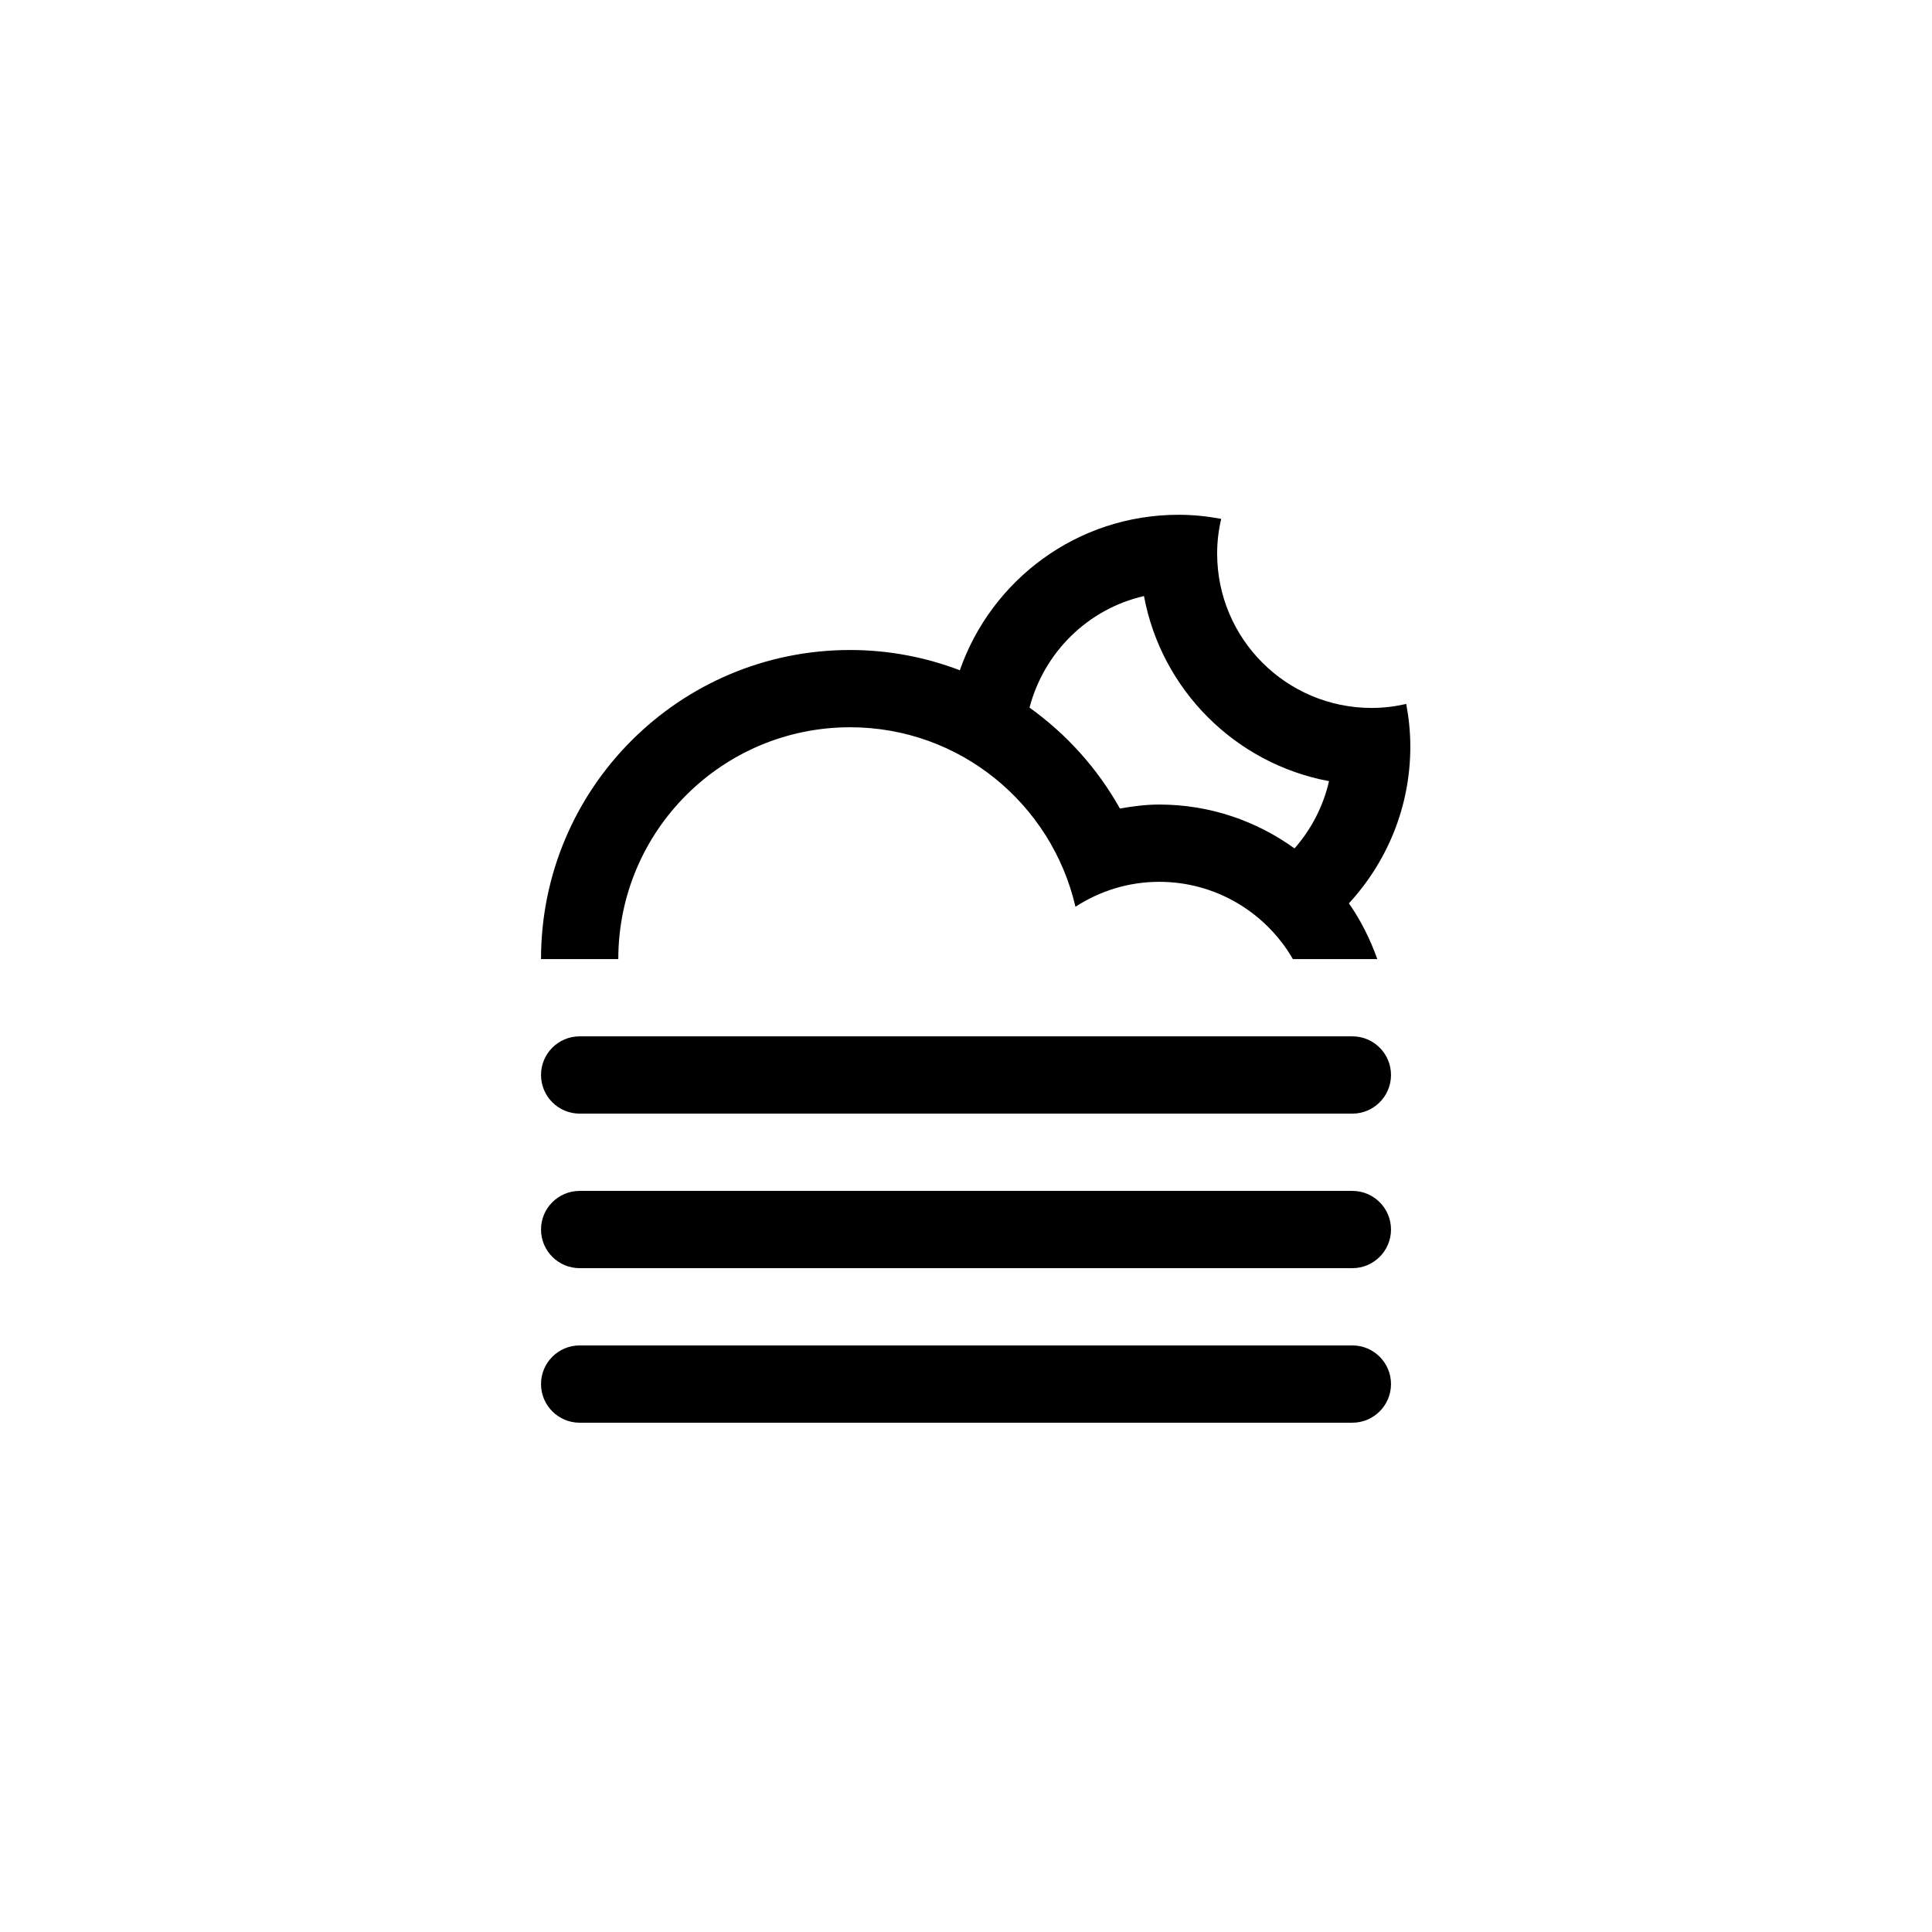
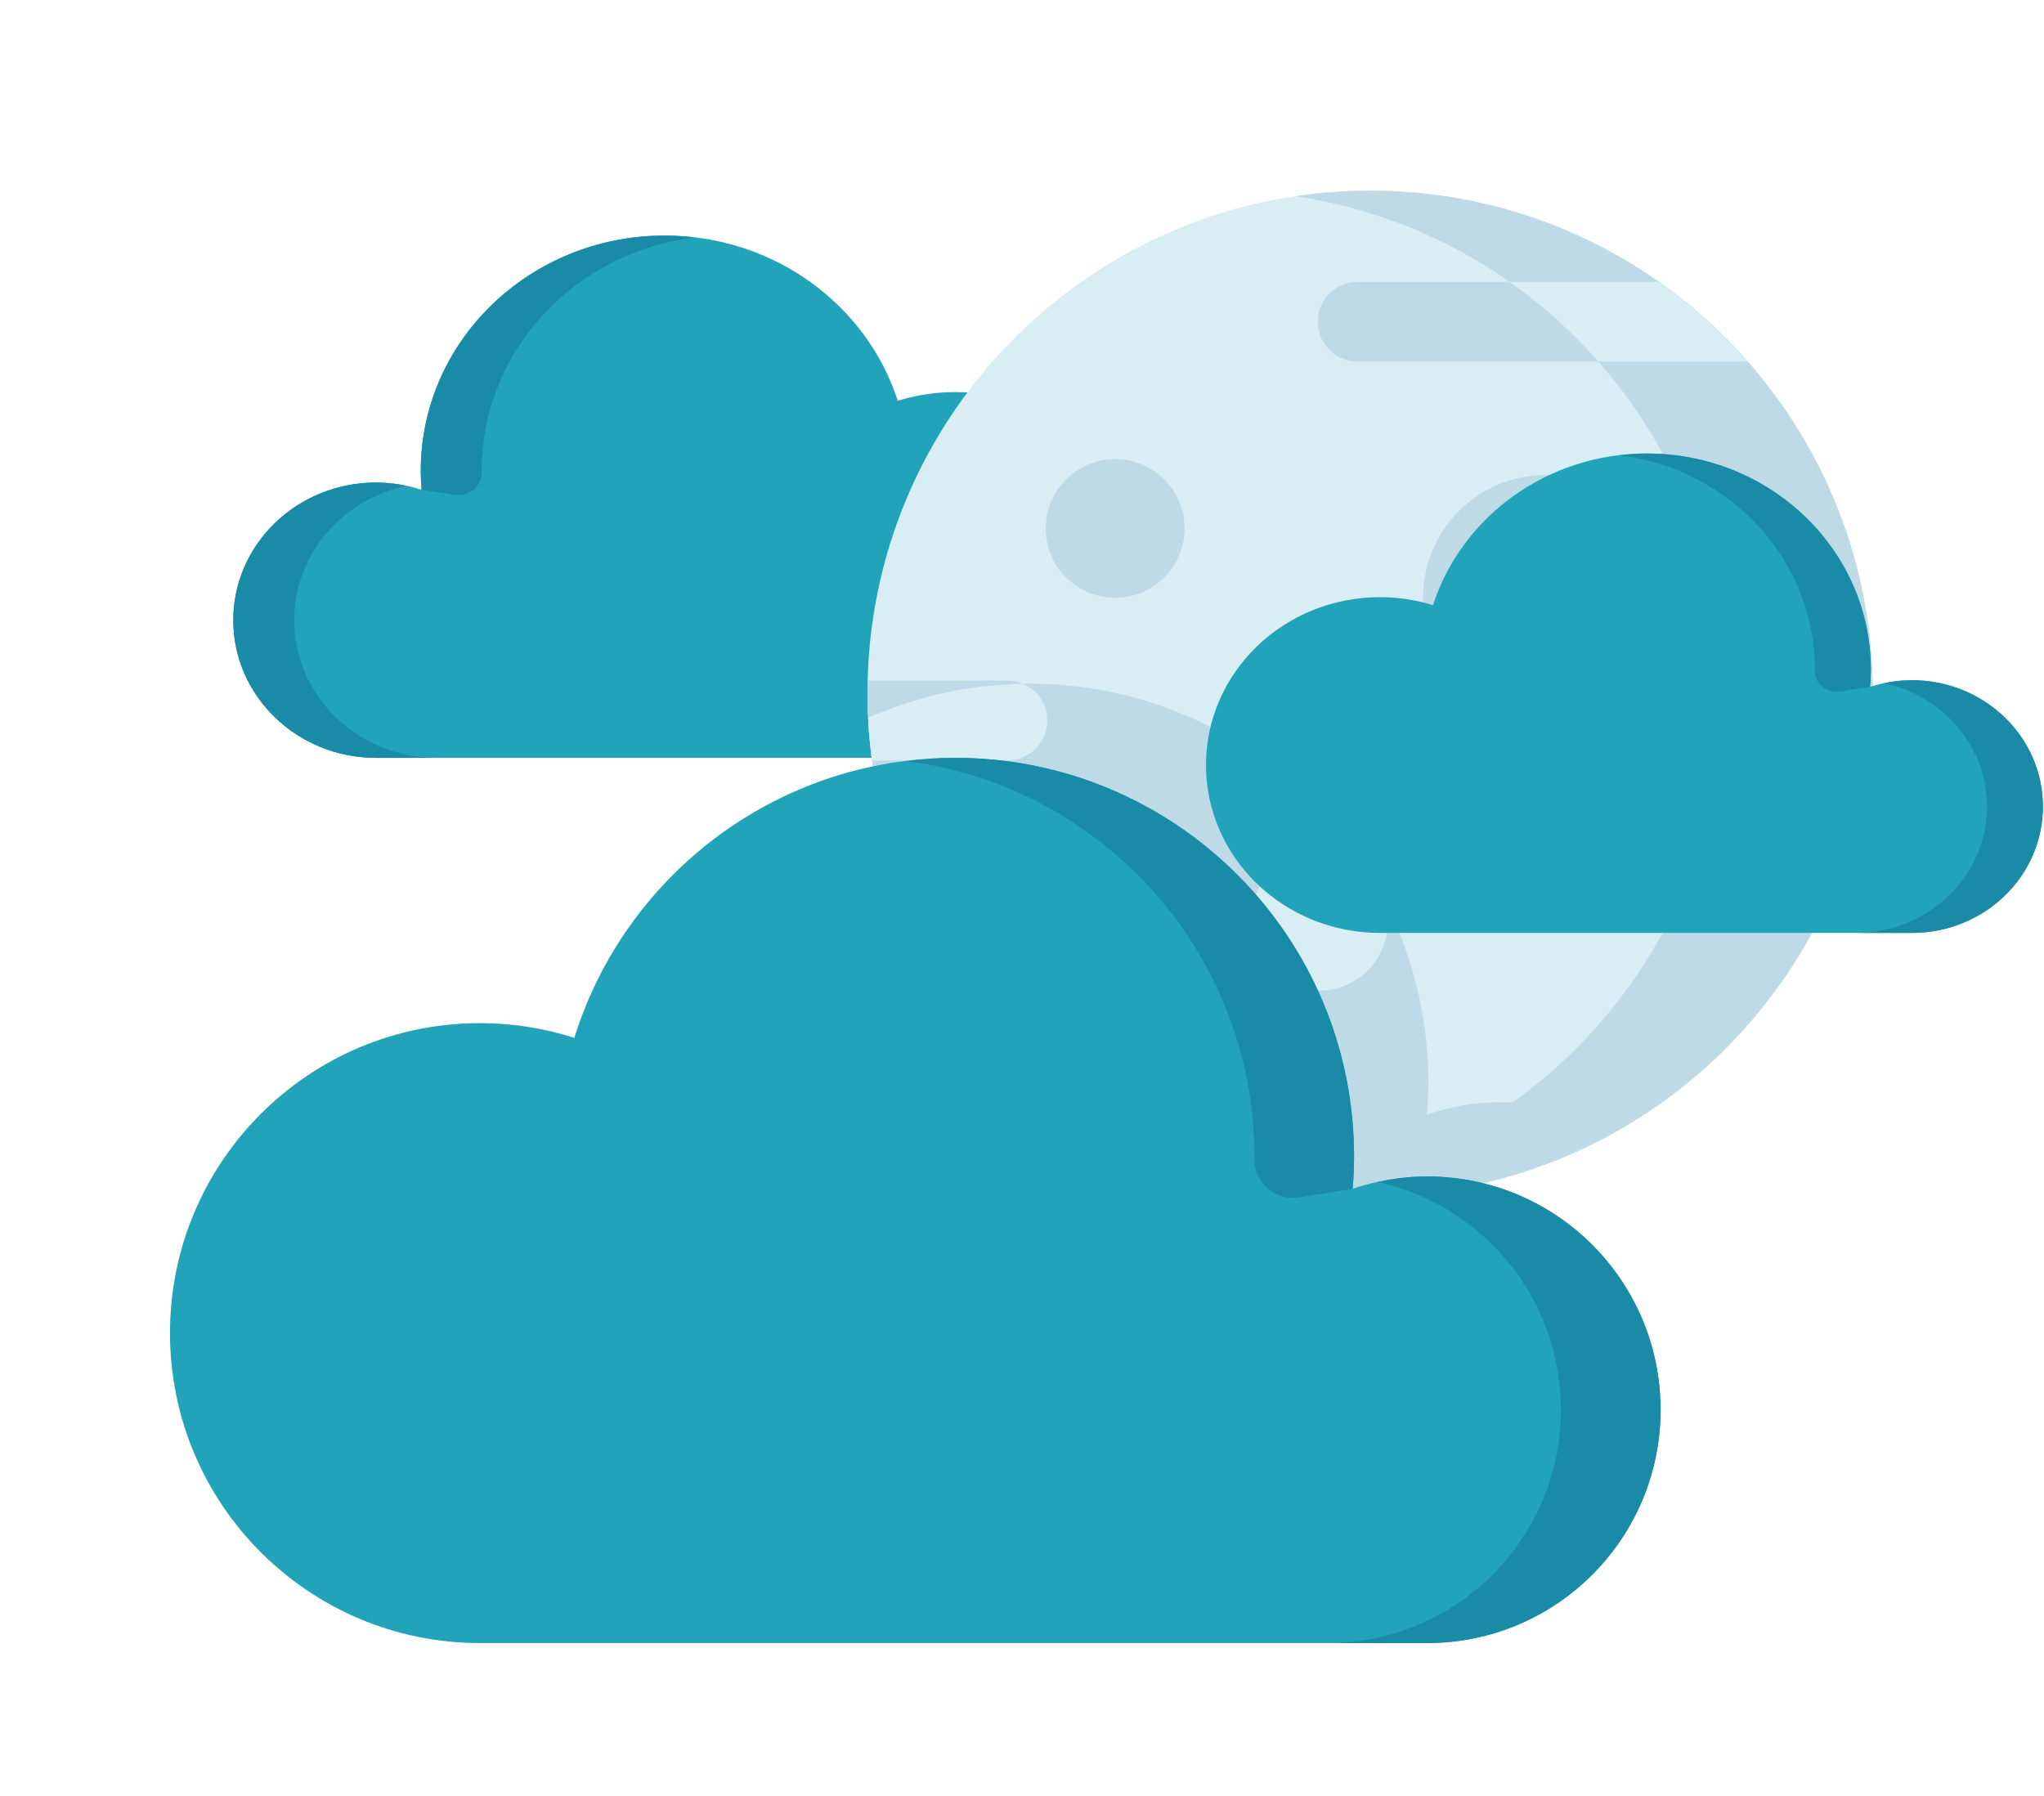
- <svg xmlns="http://www.w3.org/2000/svg" version="1.1" id="Layer_1" x="0px" y="0px" width="100px" height="100px" viewBox="0 0 100 100" enable-background="new 0 0 100 100" xml:space="preserve">
-   <path fill-rule="evenodd" clip-rule="evenodd" d="M69.819,46.758L69.819,46.758c0.617,0.88,1.102,1.854,1.469,2.884h0.019l0,0H66.92  l0,0l0,0c-1.384-2.389-3.962-3.999-6.921-3.999c-1.6,0-3.082,0.48-4.333,1.29c-1.231-5.316-5.974-9.29-11.665-9.29  c-6.626,0-11.998,5.372-11.998,11.999l0,0h-4l0,0c0-8.835,7.163-15.998,15.998-15.998c2.003,0,3.914,0.376,5.68,1.048l0,0  c1.635-4.683,6.079-8.047,11.318-8.047c0.756,0,1.492,0.078,2.208,0.211c-0.132,0.576-0.208,1.173-0.208,1.789  c0,4.418,3.582,7.998,7.999,7.998c0.616,0,1.212-0.076,1.788-0.207c0.134,0.717,0.212,1.452,0.212,2.207  C72.998,41.777,71.786,44.621,69.819,46.758z M59.212,30.852c-2.9,0.663-5.175,2.91-5.924,5.774l0,0  c1.916,1.372,3.521,3.153,4.678,5.222c0.664-0.114,1.338-0.205,2.033-0.205c2.619,0,5.033,0.848,7.006,2.271l0,0  c0.858-0.98,1.485-2.169,1.785-3.482C63.937,39.527,60.115,35.706,59.212,30.852z M30.003,53.641h39.996  c1.104,0,1.999,0.896,1.999,2s-0.896,2-1.999,2H30.003c-1.104,0-2-0.896-2-2S28.899,53.641,30.003,53.641z M30.003,61.641h39.996  c1.104,0,1.999,0.895,1.999,1.999s-0.896,2-1.999,2H30.003c-1.104,0-2-0.896-2-2S28.899,61.641,30.003,61.641z M30.003,69.639  h39.996c1.104,0,1.999,0.896,1.999,2s-0.896,2-1.999,2H30.003c-1.104,0-2-0.896-2-2S28.899,69.639,30.003,69.639z" />
+ <svg xmlns="http://www.w3.org/2000/svg" width="100%" height="100%" viewBox="0 0 872 766" version="1.1" xml:space="preserve" style="fill-rule:evenodd;clip-rule:evenodd;stroke-linejoin:round;stroke-miterlimit:2;">
+   <g transform="matrix(1,0,0,1,-10023,-5649.85)">
+     <g id="_37" transform="matrix(0.714264,0,0,0.683311,7101.98,5519.27)">
+       <rect x="4089.49" y="191.094" width="1220.26" height="1120.61" style="fill:none;" />
+       <g transform="matrix(-0.611727,0,0,0.590056,7337.29,-53.8122)">
+         <g transform="matrix(54.5483,0,0,57.0192,-1078.33,223.969)">
+           <path d="M110.367,12.307C110.081,12.307 109.807,12.355 109.551,12.442C109.56,12.326 109.566,12.208 109.566,12.09C109.566,9.678 107.611,7.723 105.199,7.723C103.24,7.723 101.582,9.012 101.028,10.789C100.703,10.685 100.356,10.628 99.995,10.628C98.121,10.628 96.601,12.147 96.601,14.022C96.601,15.897 98.121,17.417 99.995,17.417L110.367,17.417C111.778,17.417 112.922,16.273 112.922,14.862C112.922,13.451 111.778,12.307 110.367,12.307Z" style="fill:rgb(33,163,185);fill-rule:nonzero;" />
+         </g>
+         <g transform="matrix(54.5483,0,0,57.0192,-1078.33,223.969)">
+           <path d="M108.475,12.09L108.475,12.117C108.474,12.376 108.704,12.576 108.961,12.536L109.551,12.442L109.559,12.322C109.563,12.245 109.566,12.168 109.566,12.09C109.566,9.678 107.611,7.723 105.199,7.723C105.016,7.723 104.839,7.737 104.662,7.759C106.812,8.032 108.475,9.866 108.475,12.09Z" style="fill:rgb(26,139,166);fill-rule:nonzero;" />
+         </g>
+         <g transform="matrix(54.5483,0,0,57.0192,-1078.33,223.969)">
+           <path d="M110.367,12.307C110.18,12.307 110,12.329 109.826,12.368C110.972,12.62 111.831,13.64 111.831,14.862C111.831,16.273 110.686,17.417 109.275,17.417L110.367,17.417C111.778,17.417 112.922,16.273 112.922,14.862C112.922,13.451 111.778,12.307 110.367,12.307Z" style="fill:rgb(26,139,166);fill-rule:nonzero;" />
+         </g>
+       </g>
+       <g>
+         <g transform="matrix(54.5483,0,0,57.0192,-1078.33,223.969)">
+           <path d="M109.742,12.519C112.782,12.519 115.246,10.055 115.246,7.015C115.246,3.976 112.782,1.511 109.742,1.511C106.702,1.511 104.238,3.976 104.238,7.015C104.238,10.055 106.702,12.519 109.742,12.519Z" style="fill:rgb(217,237,244);fill-rule:nonzero;" />
+         </g>
+         <g transform="matrix(54.5483,0,0,57.0192,-1078.33,223.969)">
+           <path d="M111.179,11.494C110.893,11.494 110.62,11.543 110.363,11.629C110.373,11.513 110.379,11.396 110.379,11.278C110.379,8.866 108.424,6.91 106.011,6.91C105.383,6.91 104.785,7.044 104.245,7.284C104.386,10.199 106.793,12.519 109.742,12.519C110.717,12.519 111.632,12.264 112.426,11.82C112.056,11.613 111.632,11.494 111.179,11.494Z" style="fill:rgb(190,218,230);fill-rule:nonzero;" />
+         </g>
+         <g transform="matrix(54.5483,0,0,57.0192,-1078.33,223.969)">
+           <path d="M109.742,1.511C109.464,1.511 109.191,1.532 108.925,1.572C111.576,1.967 113.61,4.253 113.61,7.015C113.61,9.777 111.576,12.063 108.925,12.458C109.191,12.498 109.464,12.519 109.742,12.519C112.782,12.519 115.246,10.055 115.246,7.015C115.246,3.976 112.782,1.511 109.742,1.511Z" style="fill:rgb(190,218,230);fill-rule:nonzero;" />
+         </g>
+         <g transform="matrix(54.5483,0,0,57.0192,-1078.33,223.969)">
+           <path d="M108.428,9.519C108.428,9.103 108.766,8.765 109.182,8.765C109.599,8.765 109.936,9.103 109.936,9.519C109.936,9.935 109.599,10.272 109.182,10.272C108.766,10.272 108.428,9.935 108.428,9.519Z" style="fill:rgb(217,237,244);fill-rule:nonzero;" />
+         </g>
+         <g transform="matrix(54.5483,0,0,57.0192,-1078.33,223.969)">
+           <path d="M105.644,10.688C105.891,10.513 106.053,10.226 106.053,9.899C106.053,9.366 105.621,8.934 105.089,8.934C104.922,8.934 104.765,8.976 104.629,9.05C104.87,9.657 105.216,10.21 105.644,10.688Z" style="fill:rgb(190,218,230);fill-rule:nonzero;" />
+         </g>
+         <g transform="matrix(54.5483,0,0,57.0192,-1078.33,223.969)">
+           <path d="M110.321,5.97C110.321,5.228 110.923,4.625 111.666,4.625C112.408,4.625 113.01,5.228 113.01,5.97C113.01,6.712 112.408,7.314 111.666,7.314C110.923,7.314 110.321,6.712 110.321,5.97Z" style="fill:rgb(190,218,230);fill-rule:nonzero;" />
+         </g>
+         <g transform="matrix(54.5483,0,0,57.0192,-1078.33,223.969)">
+           <path d="M106.19,5.21C106.19,4.791 106.53,4.451 106.95,4.451C107.37,4.451 107.71,4.791 107.71,5.21C107.71,5.63 107.37,5.97 106.95,5.97C106.53,5.97 106.19,5.63 106.19,5.21Z" style="fill:rgb(190,218,230);fill-rule:nonzero;" />
+         </g>
+         <g transform="matrix(54.5483,0,0,57.0192,-1078.33,223.969)">
+           <path d="M109.605,3.383L113.876,3.383C113.587,3.055 113.261,2.762 112.901,2.51L109.605,2.51C109.364,2.51 109.169,2.706 109.169,2.947C109.169,3.188 109.364,3.383 109.605,3.383Z" style="fill:rgb(190,218,230);fill-rule:nonzero;" />
+         </g>
+         <g transform="matrix(54.5483,0,0,57.0192,-1078.33,223.969)">
+           <path d="M113.876,3.383C113.659,3.137 113.421,2.911 113.165,2.707C113.079,2.639 112.991,2.573 112.902,2.51L111.266,2.51C111.625,2.762 111.953,3.055 112.241,3.383L113.876,3.383Z" style="fill:rgb(217,237,244);fill-rule:nonzero;" />
+         </g>
+         <g transform="matrix(54.5483,0,0,57.0192,-1078.33,223.969)">
+           <path d="M115.025,8.558L113.626,8.558C113.385,8.558 113.189,8.753 113.189,8.995C113.189,9.236 113.385,9.431 113.626,9.431L114.687,9.431C114.824,9.153 114.936,8.86 115.025,8.558Z" style="fill:rgb(190,218,230);fill-rule:nonzero;" />
+         </g>
+         <g transform="matrix(54.5483,0,0,57.0192,-1078.33,223.969)">
+           <path d="M113.626,8.558C113.526,8.558 113.436,8.592 113.363,8.648C113.315,8.8 113.261,8.95 113.202,9.096C113.248,9.288 113.42,9.431 113.626,9.431L114.687,9.431C114.754,9.295 114.814,9.156 114.87,9.014C114.872,9.008 114.875,9.002 114.877,8.996C114.932,8.853 114.981,8.707 115.025,8.558L113.626,8.558Z" style="fill:rgb(217,237,244);fill-rule:nonzero;" />
+         </g>
+         <g transform="matrix(54.5483,0,0,57.0192,-1078.33,223.969)">
+           <path d="M104.289,7.751L105.77,7.751C106.011,7.751 106.207,7.556 106.207,7.314C106.207,7.073 106.011,6.877 105.77,6.877L104.242,6.877C104.24,6.923 104.238,6.969 104.238,7.015C104.238,7.265 104.257,7.51 104.289,7.751Z" style="fill:rgb(190,218,230);fill-rule:nonzero;" />
+         </g>
+         <g transform="matrix(54.5483,0,0,57.0192,-1078.33,223.969)">
+           <path d="M106.207,7.314C106.207,7.133 106.097,6.979 105.94,6.912C105.339,6.922 104.766,7.053 104.248,7.283C104.249,7.307 104.249,7.332 104.25,7.356C104.252,7.379 104.254,7.401 104.255,7.424C104.263,7.534 104.274,7.643 104.289,7.75L104.289,7.751L105.77,7.751C106.011,7.751 106.207,7.556 106.207,7.314Z" style="fill:rgb(217,237,244);fill-rule:nonzero;" />
+         </g>
+       </g>
+       <g transform="matrix(0.561483,0,0,0.541592,2456.64,114.483)">
+         <g transform="matrix(54.5483,0,0,57.0192,-1078.33,223.969)">
+           <path d="M110.367,12.307C110.081,12.307 109.807,12.355 109.551,12.442C109.56,12.326 109.566,12.208 109.566,12.09C109.566,9.678 107.611,7.723 105.199,7.723C103.24,7.723 101.582,9.012 101.028,10.789C100.703,10.685 100.356,10.628 99.995,10.628C98.121,10.628 96.601,12.147 96.601,14.022C96.601,15.897 98.121,17.417 99.995,17.417L110.367,17.417C111.778,17.417 112.922,16.273 112.922,14.862C112.922,13.451 111.778,12.307 110.367,12.307Z" style="fill:rgb(33,163,185);fill-rule:nonzero;" />
+         </g>
+         <g transform="matrix(54.5483,0,0,57.0192,-1078.33,223.969)">
+           <path d="M108.475,12.09L108.475,12.117C108.474,12.376 108.704,12.576 108.961,12.536L109.551,12.442L109.559,12.322C109.563,12.245 109.566,12.168 109.566,12.09C109.566,9.678 107.611,7.723 105.199,7.723C105.016,7.723 104.839,7.737 104.662,7.759C106.812,8.032 108.475,9.866 108.475,12.09Z" style="fill:rgb(26,139,166);fill-rule:nonzero;" />
+         </g>
+         <g transform="matrix(54.5483,0,0,57.0192,-1078.33,223.969)">
+           <path d="M110.367,12.307C110.18,12.307 110,12.329 109.826,12.368C110.972,12.62 111.831,13.64 111.831,14.862C111.831,16.273 110.686,17.417 109.275,17.417L110.367,17.417C111.778,17.417 112.922,16.273 112.922,14.862C112.922,13.451 111.778,12.307 110.367,12.307Z" style="fill:rgb(26,139,166);fill-rule:nonzero;" />
+         </g>
+       </g>
+       <g>
+         <g transform="matrix(54.5483,0,0,57.0192,-1078.33,223.969)">
+           <path d="M110.367,12.307C110.081,12.307 109.807,12.355 109.551,12.442C109.56,12.326 109.566,12.208 109.566,12.09C109.566,9.678 107.611,7.723 105.199,7.723C103.24,7.723 101.582,9.012 101.028,10.789C100.703,10.685 100.356,10.628 99.995,10.628C98.121,10.628 96.601,12.147 96.601,14.022C96.601,15.897 98.121,17.417 99.995,17.417L110.367,17.417C111.778,17.417 112.922,16.273 112.922,14.862C112.922,13.451 111.778,12.307 110.367,12.307Z" style="fill:rgb(33,163,185);fill-rule:nonzero;" />
+         </g>
+         <g transform="matrix(54.5483,0,0,57.0192,-1078.33,223.969)">
+           <path d="M108.475,12.09L108.475,12.117C108.474,12.376 108.704,12.576 108.961,12.536L109.551,12.442L109.559,12.322C109.563,12.245 109.566,12.168 109.566,12.09C109.566,9.678 107.611,7.723 105.199,7.723C105.016,7.723 104.839,7.737 104.662,7.759C106.812,8.032 108.475,9.866 108.475,12.09Z" style="fill:rgb(26,139,166);fill-rule:nonzero;" />
+         </g>
+         <g transform="matrix(54.5483,0,0,57.0192,-1078.33,223.969)">
+           <path d="M110.367,12.307C110.18,12.307 110,12.329 109.826,12.368C110.972,12.62 111.831,13.64 111.831,14.862C111.831,16.273 110.686,17.417 109.275,17.417L110.367,17.417C111.778,17.417 112.922,16.273 112.922,14.862C112.922,13.451 111.778,12.307 110.367,12.307Z" style="fill:rgb(26,139,166);fill-rule:nonzero;" />
+         </g>
+       </g>
+     </g>
+   </g>
</svg>
